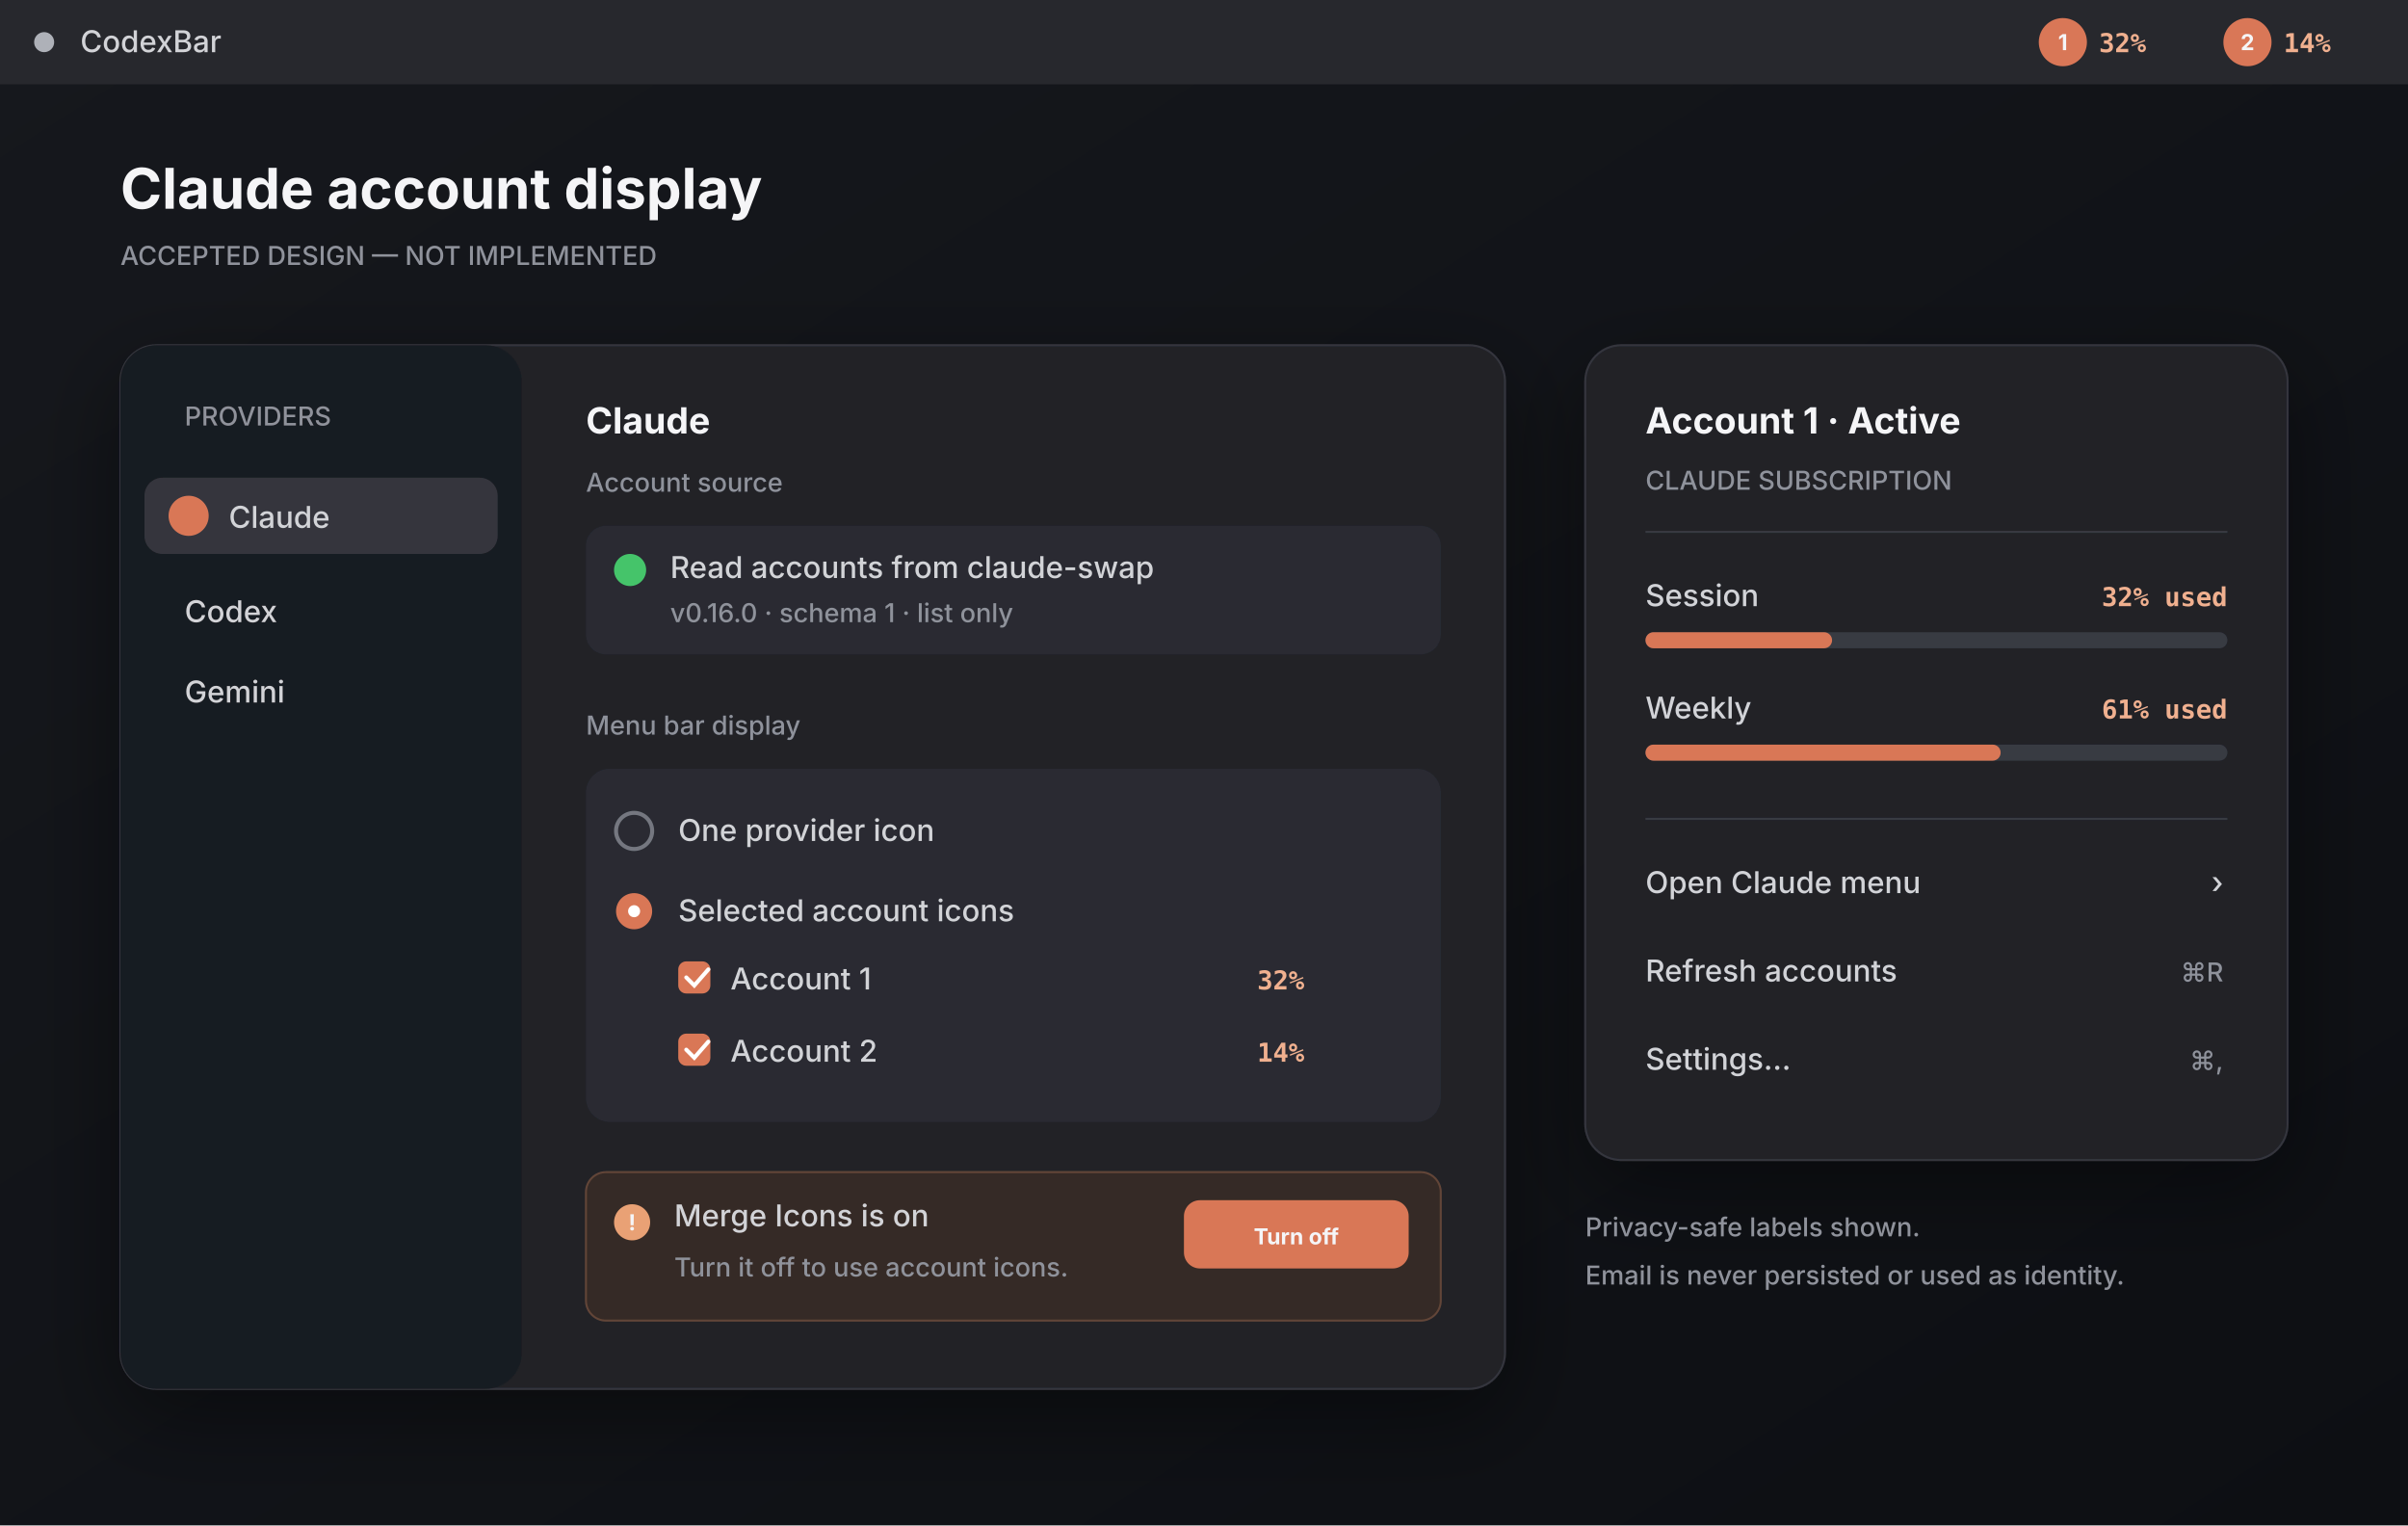
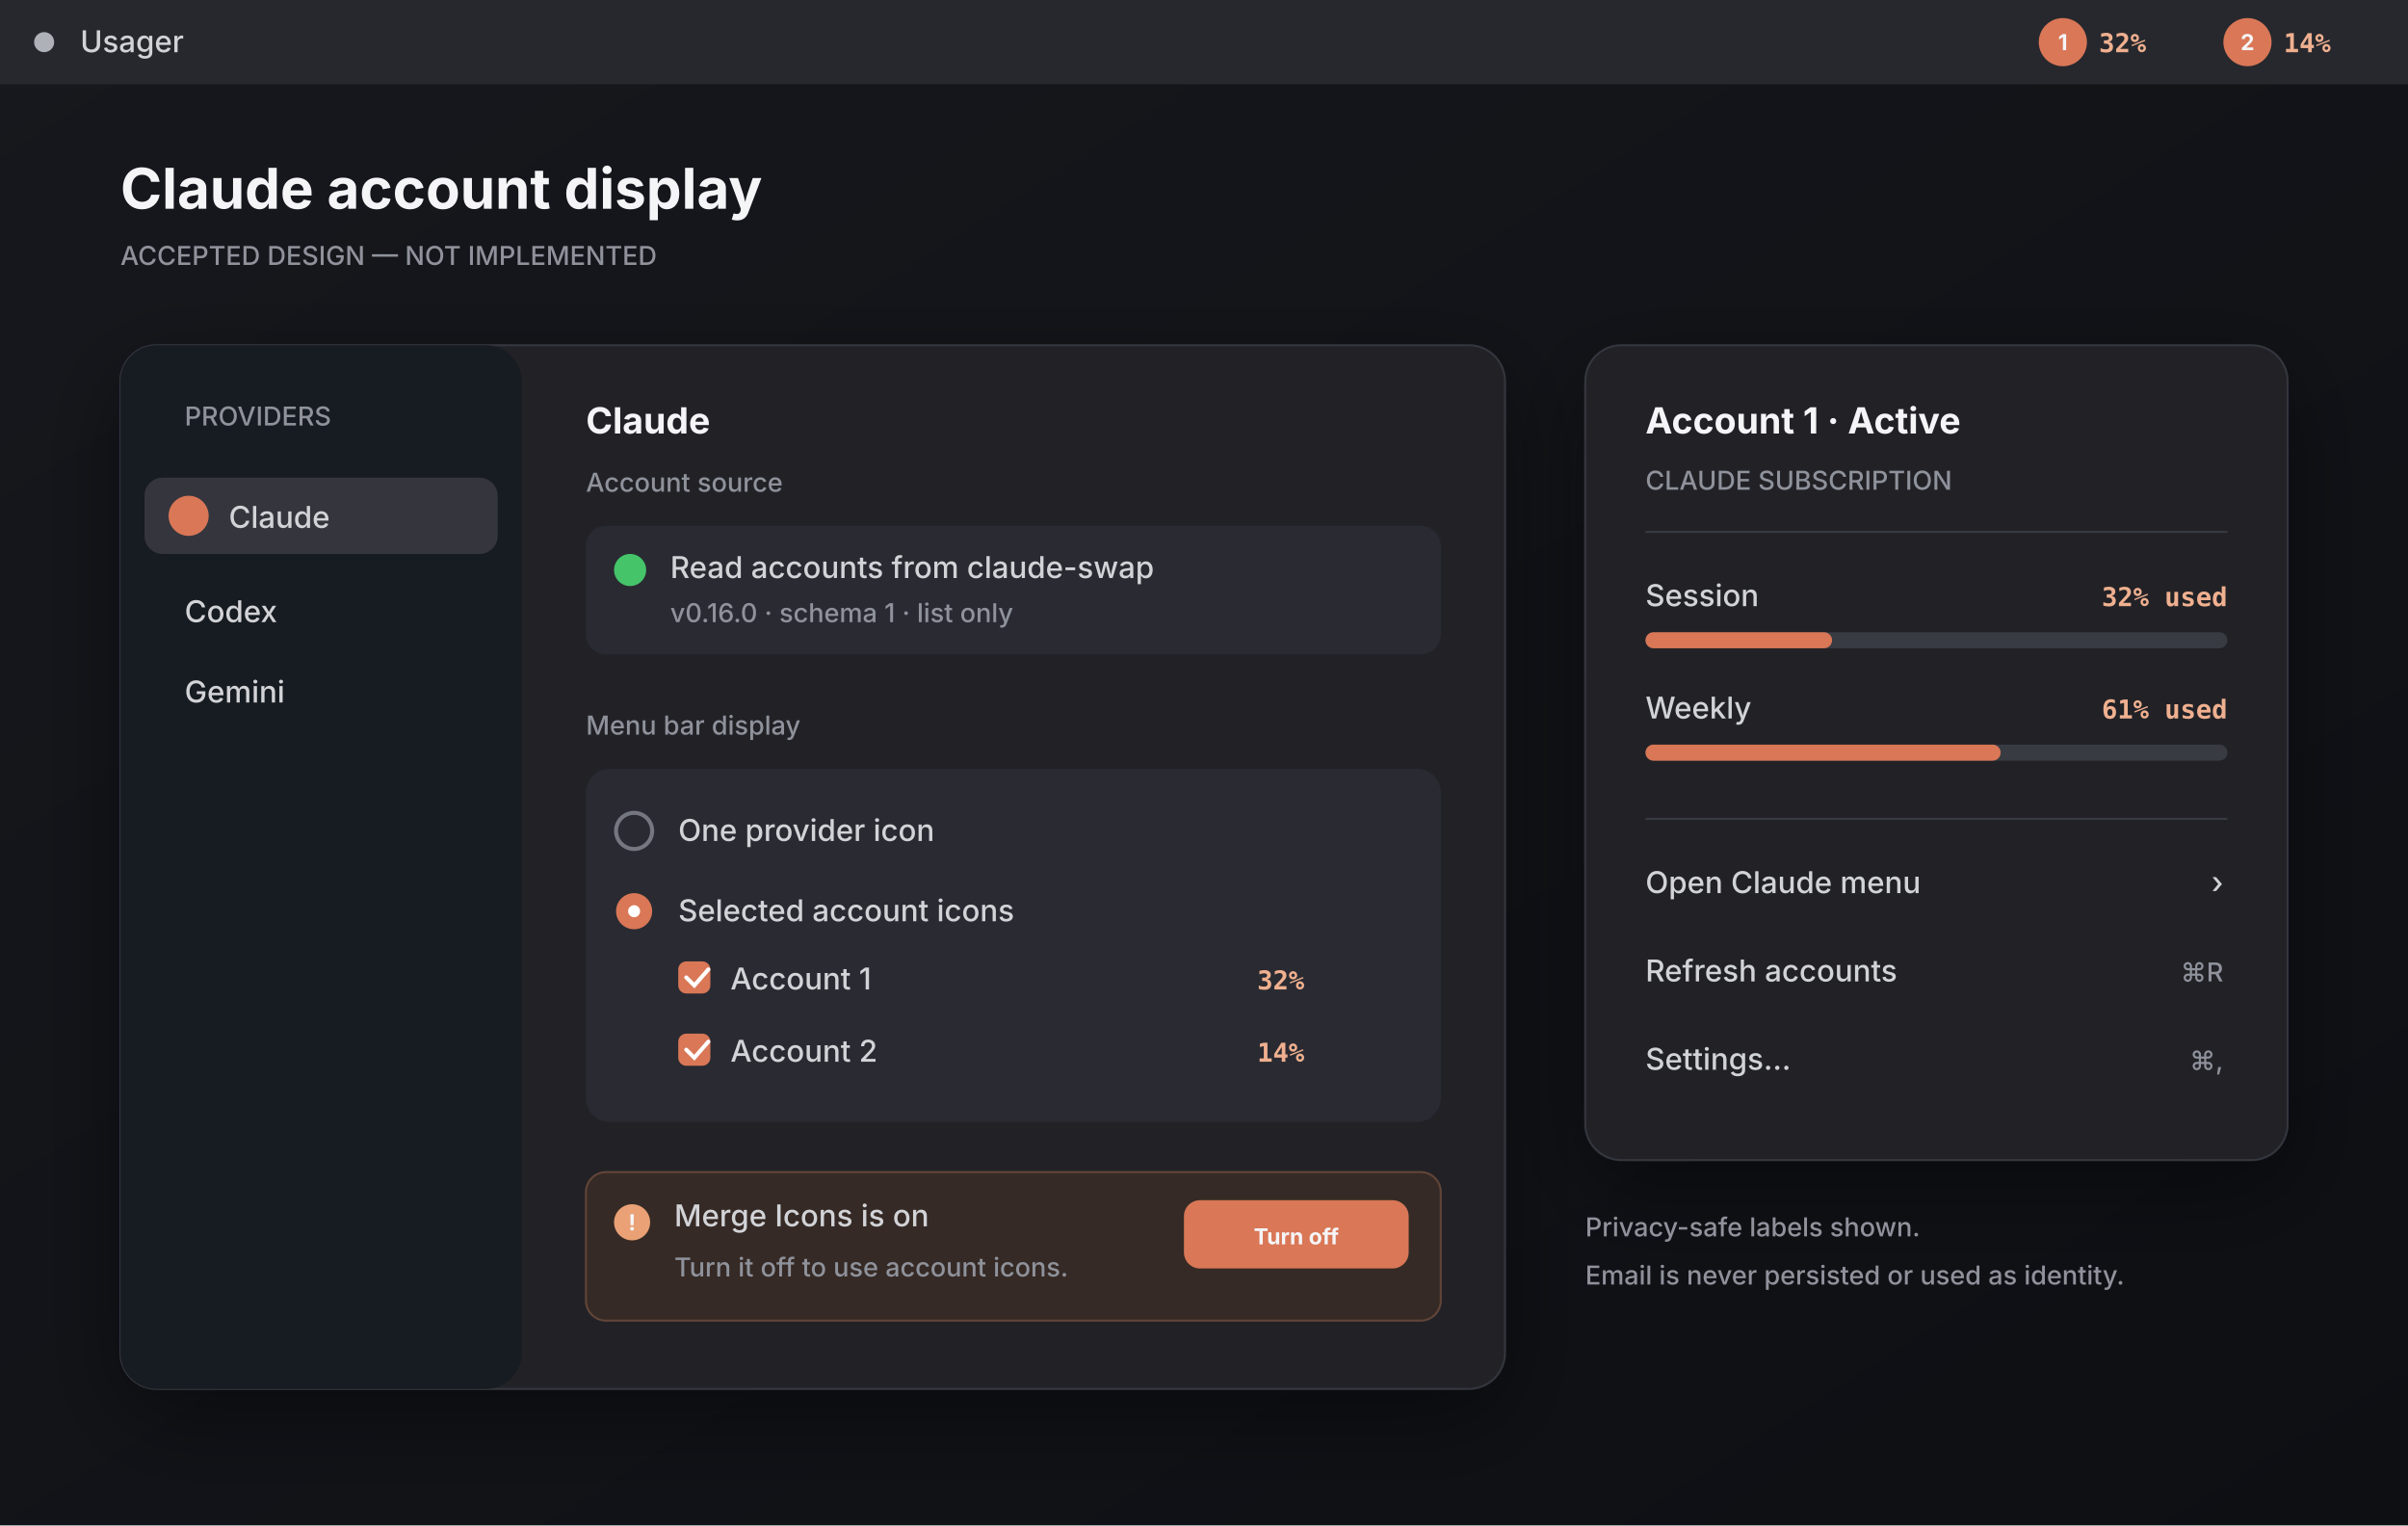
<svg xmlns="http://www.w3.org/2000/svg" width="1200" height="760" viewBox="0 0 1200 760">
  <defs>
    <linearGradient id="bg" x1="0" y1="0" x2="1" y2="1">
      <stop offset="0" stop-color="#16181d" />
      <stop offset="1" stop-color="#0d0f13" />
    </linearGradient>
    <filter id="shadow" x="-20%" y="-20%" width="140%" height="140%">
      <feDropShadow dx="0" dy="14" stdDeviation="22" flood-color="#000" flood-opacity=".42" />
    </filter>
    <style>
      .title { font: 700 28px -apple-system, BlinkMacSystemFont, "Segoe UI", sans-serif; fill: #f5f5f7; }
      .h2 { font: 650 18px -apple-system, BlinkMacSystemFont, "Segoe UI", sans-serif; fill: #f5f5f7; }
      .body { font: 500 15px -apple-system, BlinkMacSystemFont, "Segoe UI", sans-serif; fill: #d2d3d7; }
      .muted { font: 500 13px -apple-system, BlinkMacSystemFont, "Segoe UI", sans-serif; fill: #8f929b; }
      .small { font: 650 11px -apple-system, BlinkMacSystemFont, "Segoe UI", sans-serif; fill: #f5f5f7; }
      .pct { font: 650 13px ui-monospace, SFMono-Regular, Menlo, monospace; fill: #f0b08f; }
    </style>
  </defs>
  <rect width="1200" height="760" fill="url(#bg)" />
  <rect x="0" y="0" width="1200" height="42" fill="#27282d" />
  <circle cx="22" cy="21" r="5" fill="#aeb1b8" />
-   <text x="40" y="26" class="body">CodexBar</text>
+   <text x="40" y="26" class="body">Usager</text>
  <g transform="translate(1010 8)">
    <g>
      <circle cx="18" cy="13" r="12" fill="#d97757" />
      <text x="18" y="17" text-anchor="middle" class="small">1</text>
      <text x="36" y="18" class="pct">32%</text>
    </g>
    <g transform="translate(92 0)">
      <circle cx="18" cy="13" r="12" fill="#d97757" />
      <text x="18" y="17" text-anchor="middle" class="small">2</text>
      <text x="36" y="18" class="pct">14%</text>
    </g>
  </g>
  <text x="60" y="104" class="title">Claude account display</text>
  <text x="60" y="132" class="muted">ACCEPTED DESIGN — NOT IMPLEMENTED</text>
  <g filter="url(#shadow)">
    <rect x="60" y="172" width="690" height="520" rx="18" fill="#202228" stroke="#34363e" />
    <rect x="60" y="172" width="200" height="520" rx="18" fill="#191b20" />
    <rect x="72" y="238" width="176" height="38" rx="9" fill="#34363e" />
    <text x="92" y="212" class="muted">PROVIDERS</text>
    <circle cx="94" cy="257" r="10" fill="#d97757" />
    <text x="114" y="263" class="body">Claude</text>
    <text x="92" y="310" class="body" fill="#a7a9b0">Codex</text>
    <text x="92" y="350" class="body" fill="#a7a9b0">Gemini</text>
    <text x="292" y="216" class="h2">Claude</text>
    <text x="292" y="245" class="muted">Account source</text>
    <rect x="292" y="262" width="426" height="64" rx="10" fill="#292b32" />
    <circle cx="314" cy="284" r="8" fill="#45c46b" />
    <text x="334" y="288" class="body">Read accounts from claude-swap</text>
    <text x="334" y="310" class="muted">v0.16.0 · schema 1 · list only</text>
    <text x="292" y="366" class="muted">Menu bar display</text>
    <rect x="292" y="383" width="426" height="176" rx="12" fill="#292b32" />
    <circle cx="316" cy="414" r="9" fill="none" stroke="#747780" stroke-width="2" />
    <text x="338" y="419" class="body">One provider icon</text>
    <circle cx="316" cy="454" r="9" fill="#d97757" />
    <circle cx="316" cy="454" r="3" fill="#fff" />
    <text x="338" y="459" class="body">Selected account icons</text>
    <rect x="338" y="479" width="16" height="16" rx="4" fill="#d97757" />
    <path d="M342 487l4 4 7-8" fill="none" stroke="#fff" stroke-width="2" stroke-linecap="round" />
    <text x="364" y="493" class="body">Account 1</text>
    <text x="650" y="493" text-anchor="end" class="pct">32%</text>
    <rect x="338" y="515" width="16" height="16" rx="4" fill="#d97757" />
    <path d="M342 523l4 4 7-8" fill="none" stroke="#fff" stroke-width="2" stroke-linecap="round" />
    <text x="364" y="529" class="body">Account 2</text>
    <text x="650" y="529" text-anchor="end" class="pct">14%</text>
    <rect x="292" y="584" width="426" height="74" rx="10" fill="#362a25" stroke="#624537" />
    <circle cx="315" cy="609" r="9" fill="#e9a174" />
    <text x="315" y="613" text-anchor="middle" class="small">!</text>
    <text x="336" y="611" class="body">Merge Icons is on</text>
    <text x="336" y="636" class="muted">Turn it off to use account icons.</text>
    <rect x="590" y="598" width="112" height="34" rx="8" fill="#d97757" />
    <text x="646" y="620" text-anchor="middle" class="small">Turn off</text>
  </g>
  <g filter="url(#shadow)">
    <rect x="790" y="172" width="350" height="406" rx="18" fill="#202228" stroke="#34363e" />
    <text x="820" y="216" class="h2">Account 1 · Active</text>
    <text x="820" y="244" class="muted">CLAUDE SUBSCRIPTION</text>
    <line x1="820" y1="265" x2="1110" y2="265" stroke="#383a42" />
    <text x="820" y="302" class="body">Session</text>
    <text x="1110" y="302" text-anchor="end" class="pct">32% used</text>
    <rect x="820" y="315" width="290" height="8" rx="4" fill="#383a42" />
    <rect x="820" y="315" width="93" height="8" rx="4" fill="#d97757" />
    <text x="820" y="358" class="body">Weekly</text>
    <text x="1110" y="358" text-anchor="end" class="pct">61% used</text>
    <rect x="820" y="371" width="290" height="8" rx="4" fill="#383a42" />
    <rect x="820" y="371" width="177" height="8" rx="4" fill="#d97757" />
    <line x1="820" y1="408" x2="1110" y2="408" stroke="#383a42" />
    <text x="820" y="445" class="body">Open Claude menu</text>
    <text x="1108" y="445" text-anchor="end" class="body">›</text>
    <text x="820" y="489" class="body">Refresh accounts</text>
    <text x="1108" y="489" text-anchor="end" class="muted">⌘R</text>
    <text x="820" y="533" class="body">Settings…</text>
    <text x="1108" y="533" text-anchor="end" class="muted">⌘,</text>
  </g>
  <text x="790" y="616" class="muted">Privacy-safe labels shown.</text>
  <text x="790" y="640" class="muted">Email is never persisted or used as identity.</text>
</svg>
